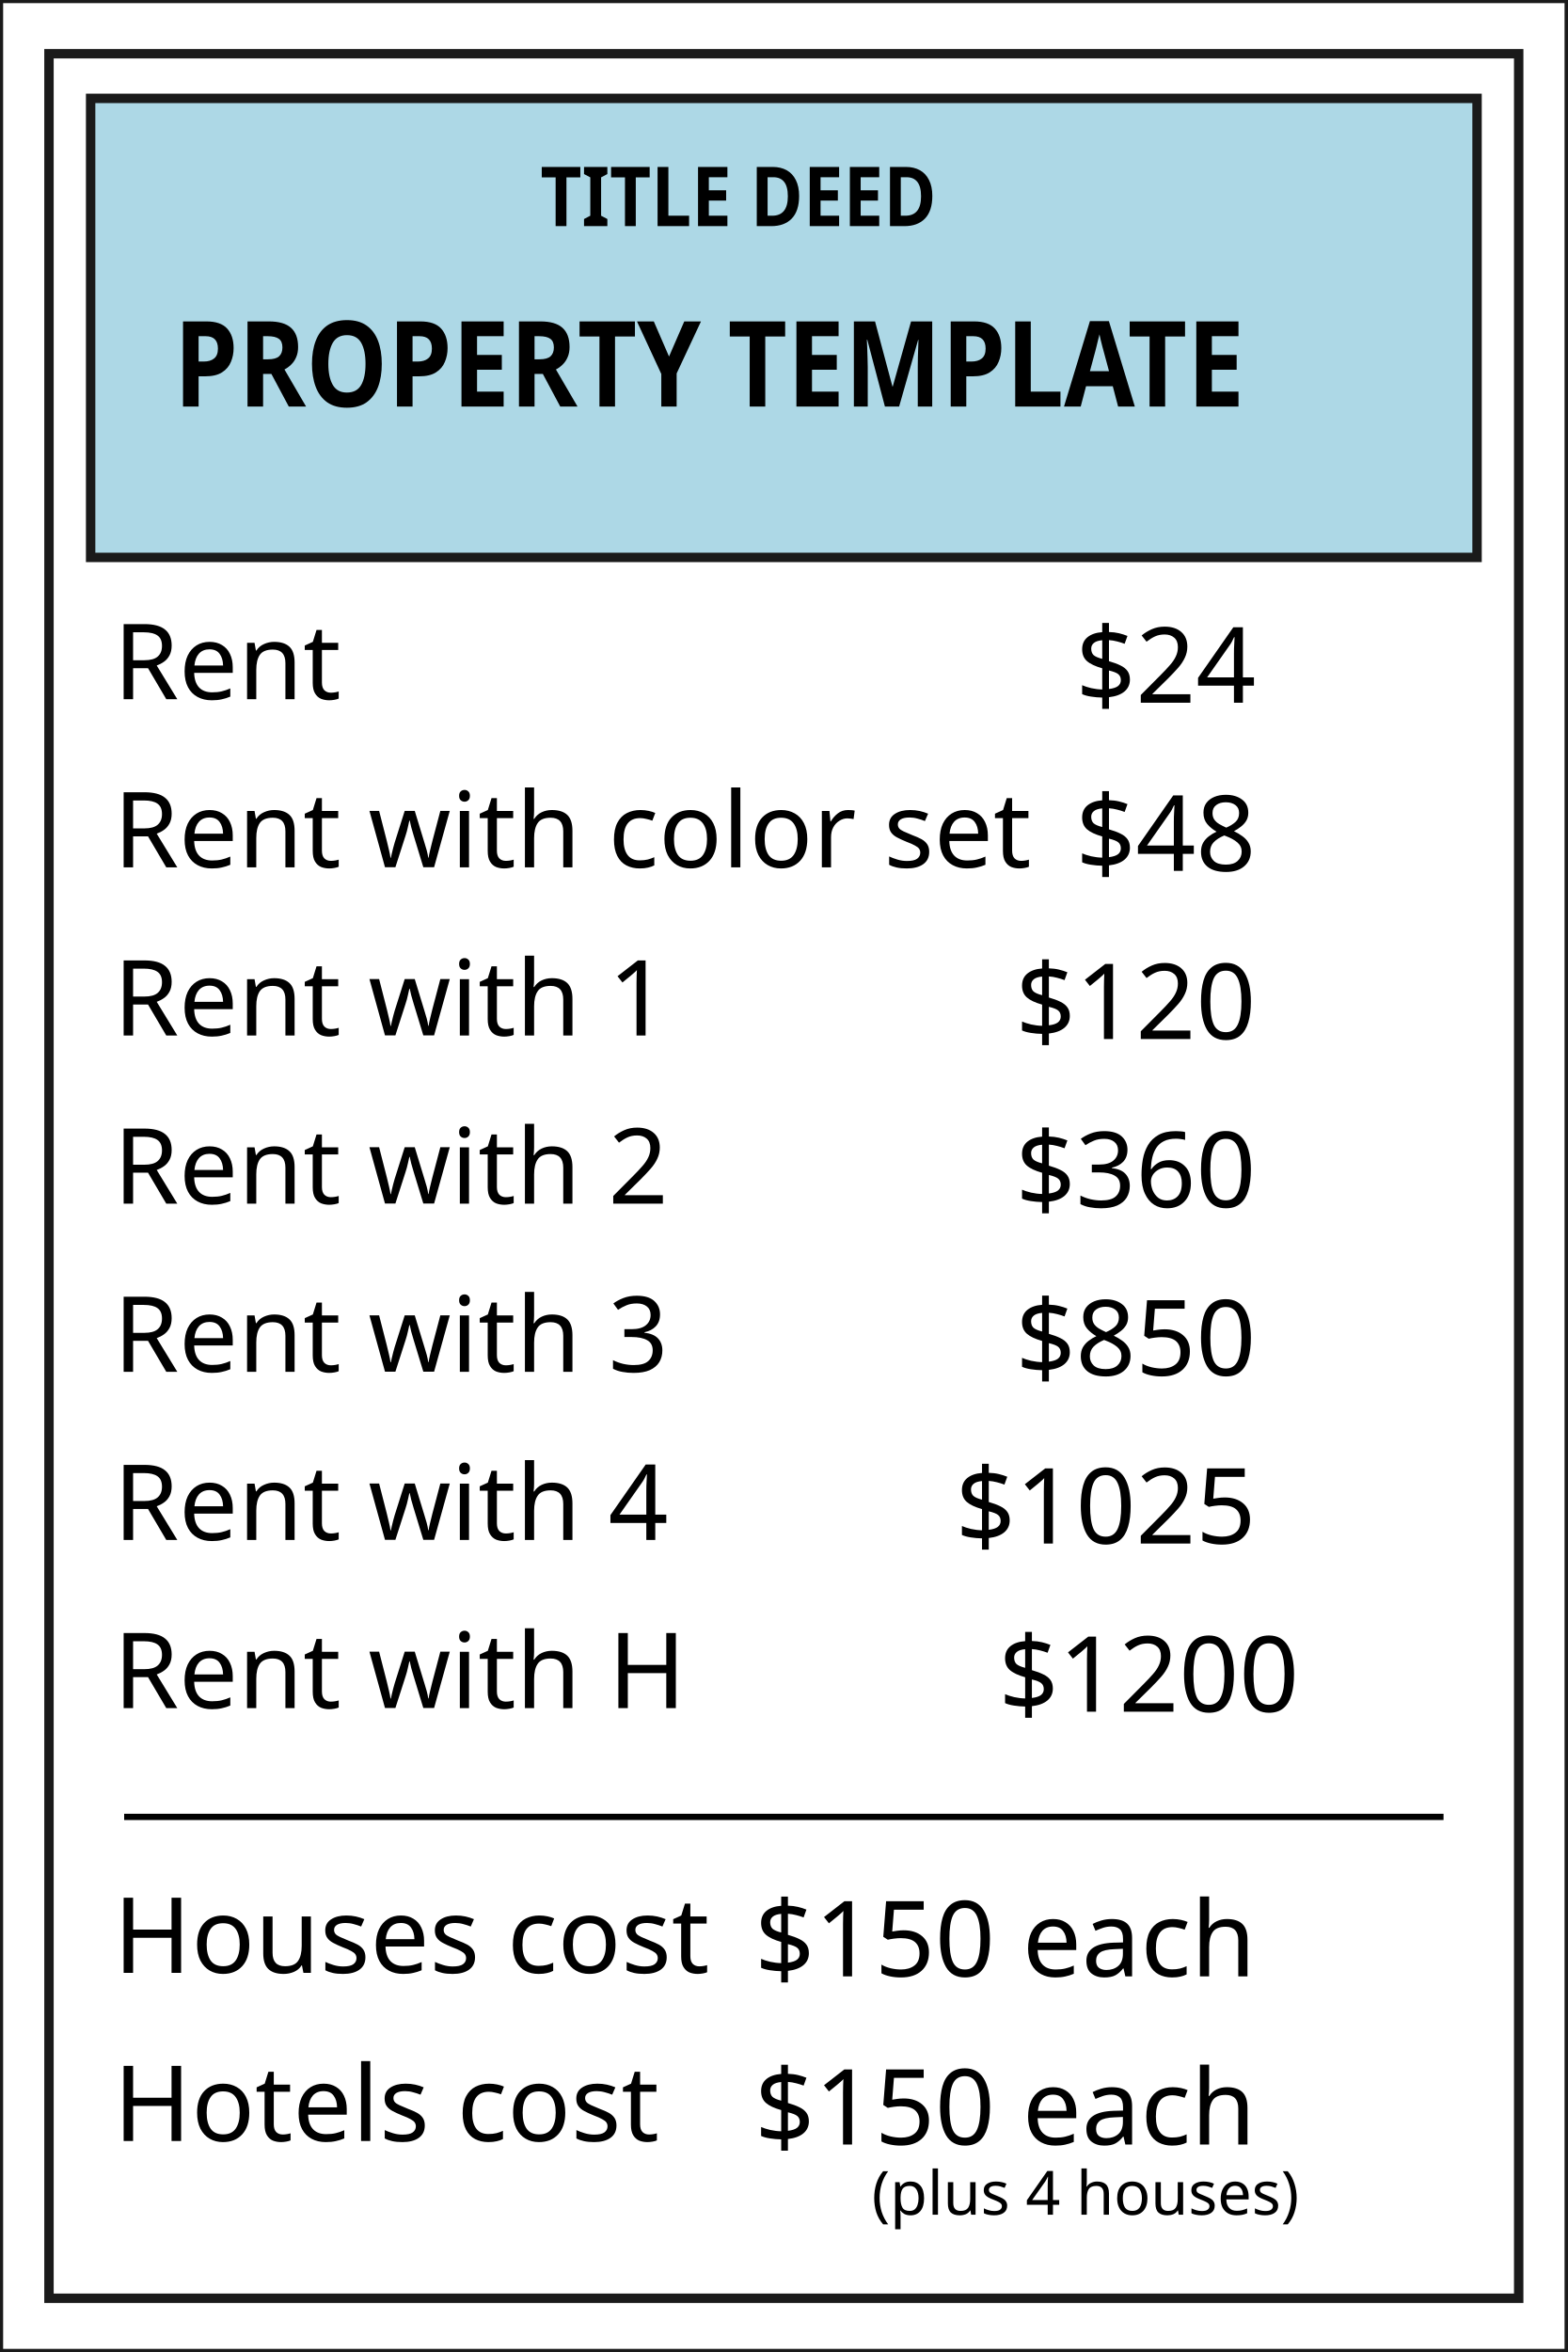
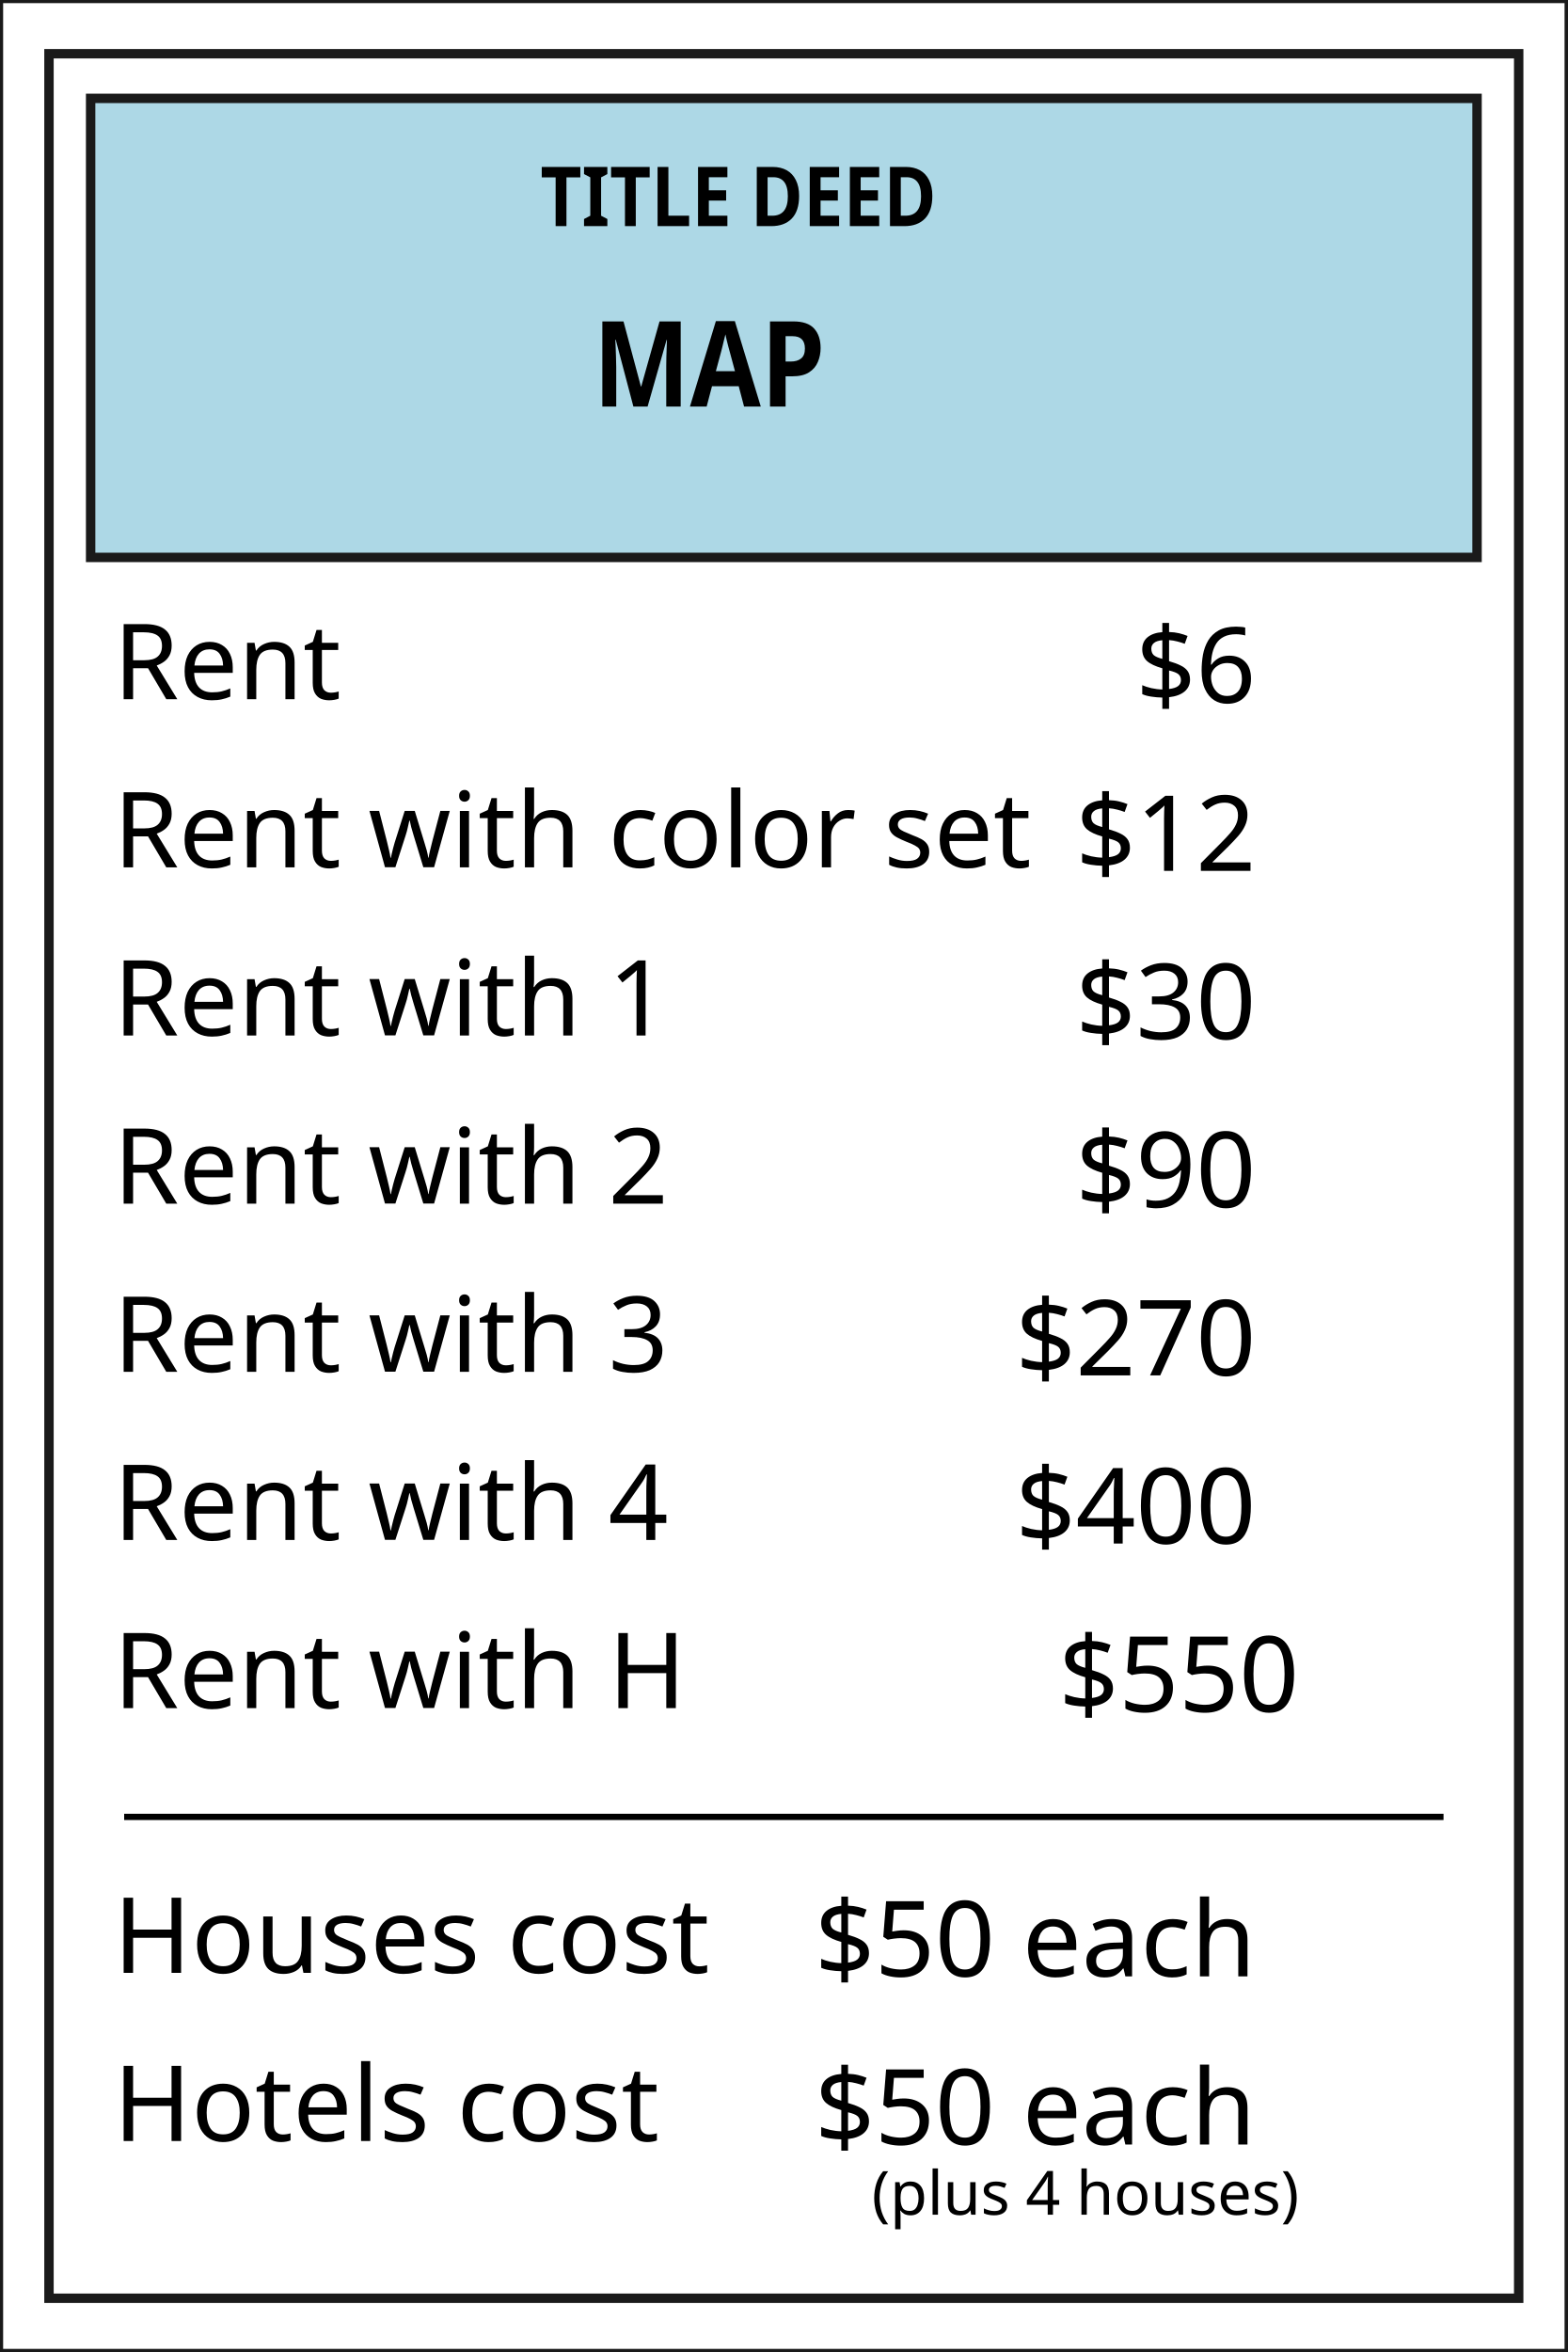
<svg xmlns="http://www.w3.org/2000/svg" width="200mm" height="300mm" viewBox="0 0 200 300" version="1.1" id="svg1">
  <defs id="defs1">
    <linearGradient id="swatch1">
      <stop style="stop-color:#ffff00;stop-opacity:1;" offset="0" id="stop1" />
    </linearGradient>
  </defs>
  <g id="layer1">
    <rect style="fill:#ffffff;stroke:#1a1a1a;stroke-width:0.8;paint-order:markers fill stroke" id="rect2" width="200" height="300" x="0" y="0" />
    <rect style="fill:none;stroke:#1a1a1a;stroke-width:1.2;stroke-dasharray:none;paint-order:stroke fill markers" id="rect1" width="187.501" height="286.291" x="6.249" y="6.854" />
    <rect style="fill:#add8e6;stroke:#1a1a1a;stroke-width:1.2;stroke-dasharray:none;paint-order:markers fill stroke;fill-opacity:1" id="rect1-3" width="176.875" height="58.551" x="11.562" y="12.548" />
    <g id="g17" transform="translate(0.9512508,3.604096)">
      <text xml:space="preserve" style="font-style:normal;font-weight:normal;font-size:10.583px;line-height:1.6;font-family:sans-serif;fill:#000000;fill-opacity:1;stroke:none;stroke-width:0.265" x="13.529" y="85.576" id="text1">
        <tspan id="tspan38" x="13.529" y="85.576" style="font-style:normal;font-variant:normal;font-weight:normal;font-stretch:normal;font-size:13.406px;line-height:1.6;font-family:Sans;-inkscape-font-specification:'Sans, Normal';font-variant-ligatures:normal;font-variant-caps:normal;font-variant-numeric:normal;font-variant-east-asian:normal">Rent</tspan>
        <tspan id="tspan39" x="13.529" y="107.025" style="font-style:normal;font-variant:normal;font-weight:normal;font-stretch:normal;font-size:13.406px;line-height:1.6;font-family:Sans;-inkscape-font-specification:'Sans, Normal';font-variant-ligatures:normal;font-variant-caps:normal;font-variant-numeric:normal;font-variant-east-asian:normal">Rent with color set</tspan>
        <tspan id="tspan40" x="13.529" y="128.474" style="font-style:normal;font-variant:normal;font-weight:normal;font-stretch:normal;font-size:13.406px;line-height:1.6;font-family:Sans;-inkscape-font-specification:'Sans, Normal';font-variant-ligatures:normal;font-variant-caps:normal;font-variant-numeric:normal;font-variant-east-asian:normal">Rent with 1</tspan>
        <tspan id="tspan41" x="13.529" y="149.923" style="font-style:normal;font-variant:normal;font-weight:normal;font-stretch:normal;font-size:13.406px;line-height:1.6;font-family:Sans;-inkscape-font-specification:'Sans, Normal';font-variant-ligatures:normal;font-variant-caps:normal;font-variant-numeric:normal;font-variant-east-asian:normal">Rent with 2</tspan>
        <tspan id="tspan42" x="13.529" y="171.372" style="font-style:normal;font-variant:normal;font-weight:normal;font-stretch:normal;font-size:13.406px;line-height:1.6;font-family:Sans;-inkscape-font-specification:'Sans, Normal';font-variant-ligatures:normal;font-variant-caps:normal;font-variant-numeric:normal;font-variant-east-asian:normal">Rent with 3</tspan>
        <tspan id="tspan43" x="13.529" y="192.821" style="font-style:normal;font-variant:normal;font-weight:normal;font-stretch:normal;font-size:13.406px;line-height:1.6;font-family:Sans;-inkscape-font-specification:'Sans, Normal';font-variant-ligatures:normal;font-variant-caps:normal;font-variant-numeric:normal;font-variant-east-asian:normal">Rent with 4</tspan>
        <tspan id="tspan44" x="13.529" y="214.27" style="font-style:normal;font-variant:normal;font-weight:normal;font-stretch:normal;font-size:13.406px;line-height:1.6;font-family:Sans;-inkscape-font-specification:'Sans, Normal';font-variant-ligatures:normal;font-variant-caps:normal;font-variant-numeric:normal;font-variant-east-asian:normal">Rent with H</tspan>
      </text>
      <text xml:space="preserve" style="font-style:normal;font-weight:normal;font-size:10.583px;line-height:1.6;font-family:sans-serif;text-align:end;text-anchor:end;fill:#000000;fill-opacity:1;stroke:none;stroke-width:0.265" x="184.047" y="86.026" id="text11">
-         <tspan id="tspan11" style="font-style:normal;font-variant:normal;font-weight:normal;font-stretch:normal;font-size:13.406px;line-height:1.6;font-family:Sans;-inkscape-font-specification:'Sans, Normal';font-variant-ligatures:normal;font-variant-caps:normal;font-variant-numeric:normal;font-variant-east-asian:normal;text-align:end;text-anchor:end;stroke-width:0.265" x="184.047" y="86.026">$24</tspan>
-         <tspan style="font-style:normal;font-variant:normal;font-weight:normal;font-stretch:normal;font-size:13.406px;line-height:1.6;font-family:Sans;-inkscape-font-specification:'Sans, Normal';font-variant-ligatures:normal;font-variant-caps:normal;font-variant-numeric:normal;font-variant-east-asian:normal;text-align:end;text-anchor:end;stroke-width:0.265" x="184.047" y="107.475" id="tspan12">$48</tspan>
-         <tspan style="font-style:normal;font-variant:normal;font-weight:normal;font-stretch:normal;font-size:13.406px;line-height:1.6;font-family:Sans;-inkscape-font-specification:'Sans, Normal';font-variant-ligatures:normal;font-variant-caps:normal;font-variant-numeric:normal;font-variant-east-asian:normal;text-align:end;text-anchor:end;stroke-width:0.265" x="184.047" y="128.924" id="tspan13">$120</tspan>
-         <tspan style="font-style:normal;font-variant:normal;font-weight:normal;font-stretch:normal;font-size:13.406px;line-height:1.6;font-family:Sans;-inkscape-font-specification:'Sans, Normal';font-variant-ligatures:normal;font-variant-caps:normal;font-variant-numeric:normal;font-variant-east-asian:normal;text-align:end;text-anchor:end;stroke-width:0.265" x="184.047" y="150.373" id="tspan14">$360</tspan>
-         <tspan style="font-style:normal;font-variant:normal;font-weight:normal;font-stretch:normal;font-size:13.406px;line-height:1.6;font-family:Sans;-inkscape-font-specification:'Sans, Normal';font-variant-ligatures:normal;font-variant-caps:normal;font-variant-numeric:normal;font-variant-east-asian:normal;text-align:end;text-anchor:end;stroke-width:0.265" x="184.047" y="171.822" id="tspan15">$850</tspan>
-         <tspan style="font-style:normal;font-variant:normal;font-weight:normal;font-stretch:normal;font-size:13.406px;line-height:1.6;font-family:Sans;-inkscape-font-specification:'Sans, Normal';font-variant-ligatures:normal;font-variant-caps:normal;font-variant-numeric:normal;font-variant-east-asian:normal;text-align:end;text-anchor:end;stroke-width:0.265" x="184.047" y="193.271" id="tspan16">$1025</tspan>
-         <tspan style="font-style:normal;font-variant:normal;font-weight:normal;font-stretch:normal;font-size:13.406px;line-height:1.6;font-family:Sans;-inkscape-font-specification:'Sans, Normal';font-variant-ligatures:normal;font-variant-caps:normal;font-variant-numeric:normal;font-variant-east-asian:normal;text-align:end;text-anchor:end;stroke-width:0.265" x="184.047" y="214.72" id="tspan17">$1200</tspan>
+         <tspan id="tspan11" style="font-style:normal;font-variant:normal;font-weight:normal;font-stretch:normal;font-size:13.406px;line-height:1.6;font-family:Sans;-inkscape-font-specification:'Sans, Normal';font-variant-ligatures:normal;font-variant-caps:normal;font-variant-numeric:normal;font-variant-east-asian:normal;text-align:end;text-anchor:end;stroke-width:0.265" x="184.047" y="86.026">$6</tspan>
+         <tspan style="font-style:normal;font-variant:normal;font-weight:normal;font-stretch:normal;font-size:13.406px;line-height:1.6;font-family:Sans;-inkscape-font-specification:'Sans, Normal';font-variant-ligatures:normal;font-variant-caps:normal;font-variant-numeric:normal;font-variant-east-asian:normal;text-align:end;text-anchor:end;stroke-width:0.265" x="184.047" y="107.475" id="tspan12">$12</tspan>
+         <tspan style="font-style:normal;font-variant:normal;font-weight:normal;font-stretch:normal;font-size:13.406px;line-height:1.6;font-family:Sans;-inkscape-font-specification:'Sans, Normal';font-variant-ligatures:normal;font-variant-caps:normal;font-variant-numeric:normal;font-variant-east-asian:normal;text-align:end;text-anchor:end;stroke-width:0.265" x="184.047" y="128.924" id="tspan13">$30</tspan>
+         <tspan style="font-style:normal;font-variant:normal;font-weight:normal;font-stretch:normal;font-size:13.406px;line-height:1.6;font-family:Sans;-inkscape-font-specification:'Sans, Normal';font-variant-ligatures:normal;font-variant-caps:normal;font-variant-numeric:normal;font-variant-east-asian:normal;text-align:end;text-anchor:end;stroke-width:0.265" x="184.047" y="150.373" id="tspan14">$90</tspan>
+         <tspan style="font-style:normal;font-variant:normal;font-weight:normal;font-stretch:normal;font-size:13.406px;line-height:1.6;font-family:Sans;-inkscape-font-specification:'Sans, Normal';font-variant-ligatures:normal;font-variant-caps:normal;font-variant-numeric:normal;font-variant-east-asian:normal;text-align:end;text-anchor:end;stroke-width:0.265" x="184.047" y="171.822" id="tspan15">$270</tspan>
+         <tspan style="font-style:normal;font-variant:normal;font-weight:normal;font-stretch:normal;font-size:13.406px;line-height:1.6;font-family:Sans;-inkscape-font-specification:'Sans, Normal';font-variant-ligatures:normal;font-variant-caps:normal;font-variant-numeric:normal;font-variant-east-asian:normal;text-align:end;text-anchor:end;stroke-width:0.265" x="184.047" y="193.271" id="tspan16">$400</tspan>
+         <tspan style="font-style:normal;font-variant:normal;font-weight:normal;font-stretch:normal;font-size:13.406px;line-height:1.6;font-family:Sans;-inkscape-font-specification:'Sans, Normal';font-variant-ligatures:normal;font-variant-caps:normal;font-variant-numeric:normal;font-variant-east-asian:normal;text-align:end;text-anchor:end;stroke-width:0.265" x="184.047" y="214.72" id="tspan17">$550</tspan>
      </text>
    </g>
    <g id="g17-3" transform="translate(0.9512508,166.0587)">
      <text xml:space="preserve" style="font-style:normal;font-variant:normal;font-weight:normal;font-stretch:normal;font-size:13.406px;line-height:1.6;font-family:sans-serif;-inkscape-font-specification:'sans-serif, Normal';font-variant-ligatures:normal;font-variant-caps:normal;font-variant-numeric:normal;font-variant-east-asian:normal;fill:#000000;fill-opacity:1;stroke:none;stroke-width:0.265" x="13.529" y="85.576" id="text1-8">
        <tspan id="tspan1-1" style="font-style:normal;font-variant:normal;font-weight:normal;font-stretch:normal;font-size:13.406px;line-height:1.6;font-family:sans-serif;-inkscape-font-specification:'sans-serif, Normal';font-variant-ligatures:normal;font-variant-caps:normal;font-variant-numeric:normal;font-variant-east-asian:normal;stroke-width:0.265" x="13.529" y="85.576">Houses cost</tspan>
        <tspan style="font-style:normal;font-variant:normal;font-weight:normal;font-stretch:normal;font-size:13.406px;line-height:1.6;font-family:sans-serif;-inkscape-font-specification:'sans-serif, Normal';font-variant-ligatures:normal;font-variant-caps:normal;font-variant-numeric:normal;font-variant-east-asian:normal;stroke-width:0.265" x="13.529" y="107.025" id="tspan8-4">Hotels cost</tspan>
      </text>
      <text xml:space="preserve" style="font-style:normal;font-weight:normal;font-size:10.583px;line-height:0;font-family:sans-serif;text-align:end;text-anchor:end;fill:#000000;fill-opacity:1;stroke:none;stroke-width:0.265" x="184.047" y="86.026" id="text11-9">
-         <tspan style="font-style:normal;font-variant:normal;font-weight:normal;font-stretch:normal;font-size:13.406px;line-height:1.6;font-family:Sans;-inkscape-font-specification:'Sans, Normal';font-variant-ligatures:normal;font-variant-caps:normal;font-variant-numeric:normal;font-variant-east-asian:normal;text-align:end;text-anchor:end;stroke-width:0.265" id="tspan47" x="184.047" y="86.026">$150 each</tspan>
-         <tspan style="font-style:normal;font-variant:normal;font-weight:normal;font-stretch:normal;font-size:13.406px;line-height:1.6;font-family:Sans;-inkscape-font-specification:'Sans, Normal';font-variant-ligatures:normal;font-variant-caps:normal;font-variant-numeric:normal;font-variant-east-asian:normal;text-align:end;text-anchor:end;stroke-width:0.265" id="tspan48" x="184.047" y="107.475">$150 each</tspan>
+         <tspan style="font-style:normal;font-variant:normal;font-weight:normal;font-stretch:normal;font-size:13.406px;line-height:1.6;font-family:Sans;-inkscape-font-specification:'Sans, Normal';font-variant-ligatures:normal;font-variant-caps:normal;font-variant-numeric:normal;font-variant-east-asian:normal;text-align:end;text-anchor:end;stroke-width:0.265" id="tspan47" x="184.047" y="86.026">$50 each</tspan>
+         <tspan style="font-style:normal;font-variant:normal;font-weight:normal;font-stretch:normal;font-size:13.406px;line-height:1.6;font-family:Sans;-inkscape-font-specification:'Sans, Normal';font-variant-ligatures:normal;font-variant-caps:normal;font-variant-numeric:normal;font-variant-east-asian:normal;text-align:end;text-anchor:end;stroke-width:0.265" id="tspan48" x="184.047" y="107.475">$50 each</tspan>
        <tspan style="font-size:7.761px;line-height:1.25;text-align:end;letter-spacing:0px;text-anchor:end;stroke-width:0.265" x="184.047" y="121.428" id="tspan23" dy="-5">(plus 4 houses)</tspan>
      </text>
    </g>
    <path style="fill:none;stroke:#000000;stroke-width:0.8;stroke-linecap:butt;stroke-linejoin:miter;stroke-dasharray:none;stroke-opacity:1" d="M 15.84,231.747 H 184.16" id="path23" />
    <text xml:space="preserve" style="font-style:normal;font-variant:normal;font-weight:normal;font-stretch:normal;font-size:9.834px;font-family:sans-serif;-inkscape-font-specification:'sans-serif, ';font-variant-ligatures:normal;font-variant-caps:normal;font-variant-numeric:normal;font-variant-east-asian:normal;fill:#000000;fill-opacity:1;stroke:none;stroke-width:0.246" x="107.771" y="26.802" id="text49" transform="scale(0.9291767,1.076222)">
      <tspan id="tspan49" style="font-style:normal;font-variant:normal;font-weight:bold;font-stretch:normal;font-size:9.834px;font-family:Sans;-inkscape-font-specification:'Sans, Bold';font-variant-ligatures:normal;font-variant-caps:normal;font-variant-numeric:normal;font-variant-east-asian:normal;text-align:center;text-anchor:middle;stroke-width:0.246" x="107.771" y="26.802">TITLE DEED</tspan>
    </text>
    <text xml:space="preserve" style="font-style:normal;font-weight:normal;font-size:14.111px;font-family:sans-serif;fill:#000000;fill-opacity:1;stroke:none;stroke-width:0.246" x="106.648" y="48.133" id="text50" transform="scale(0.9282208,1.07733)">
-       <tspan id="tspan50" style="font-weight:bold;font-size:14.111px;text-align:center;text-anchor:middle;stroke-width:0.246" x="106.648" y="48.133">PROPERTY TEMPLATE</tspan>
+       <tspan id="tspan50" style="font-weight:bold;font-size:14.111px;text-align:center;text-anchor:middle;stroke-width:0.246" x="106.648" y="48.133">MAP</tspan>
    </text>
  </g>
</svg>
